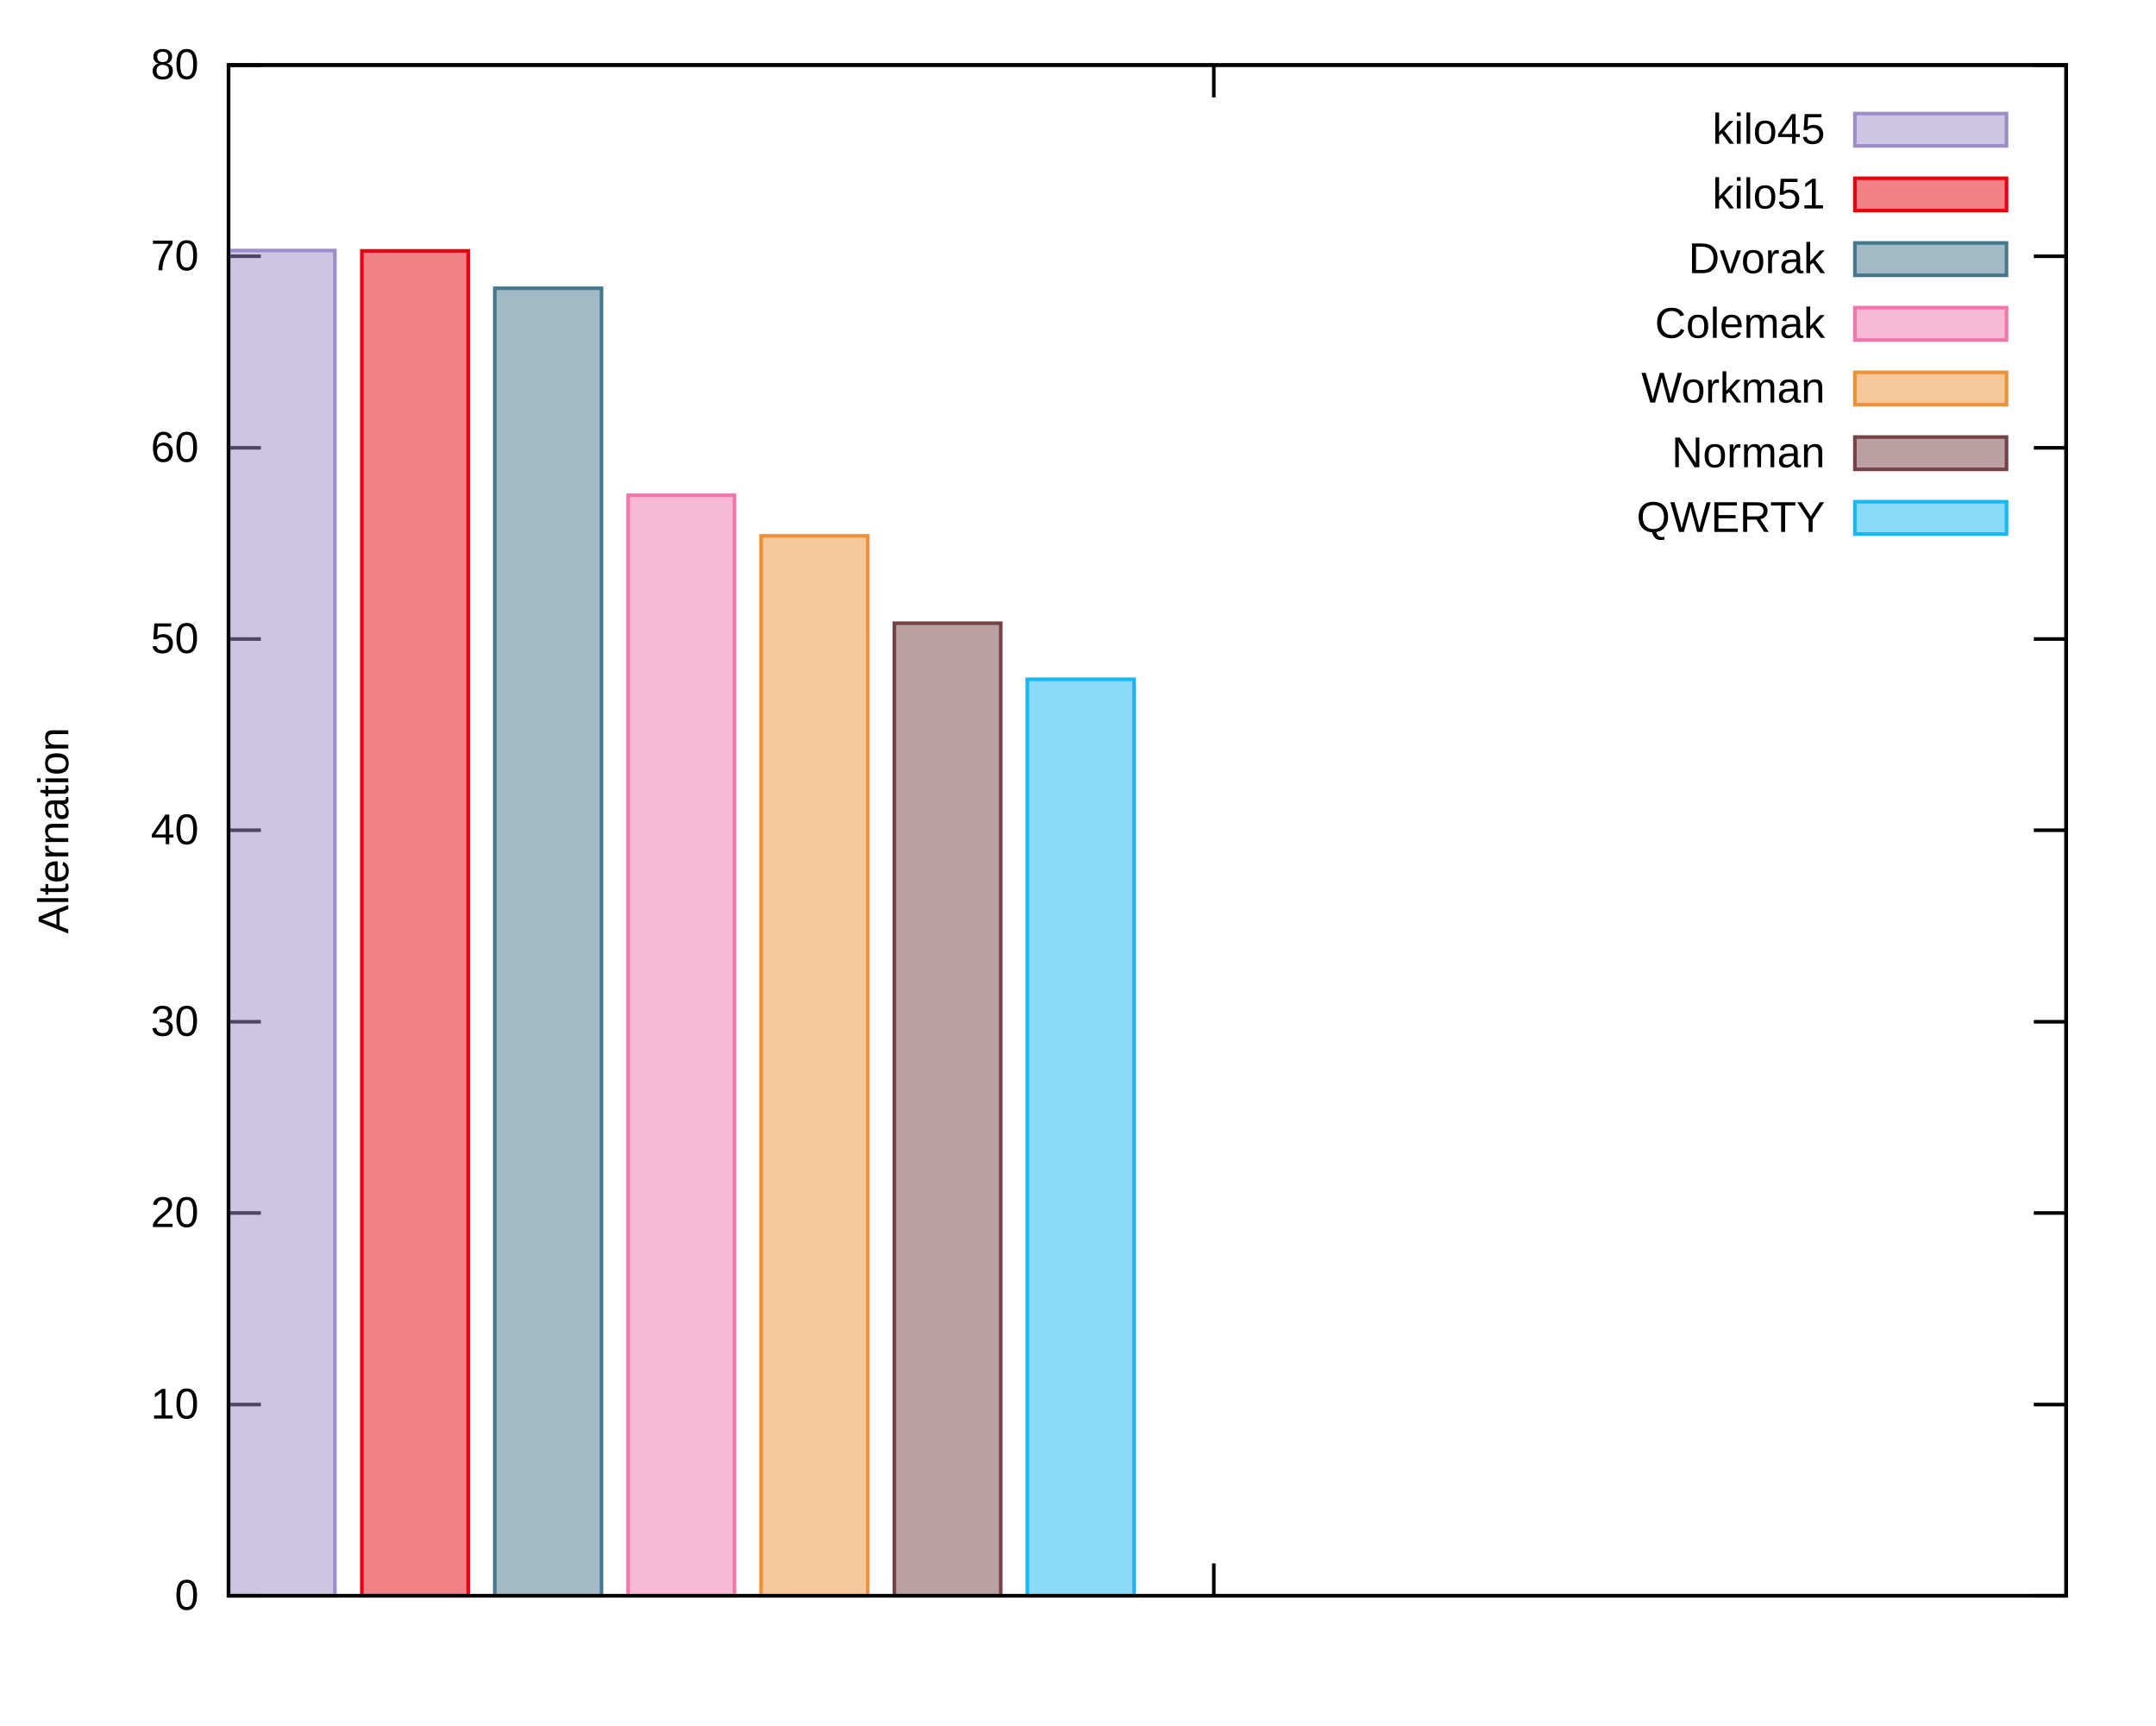
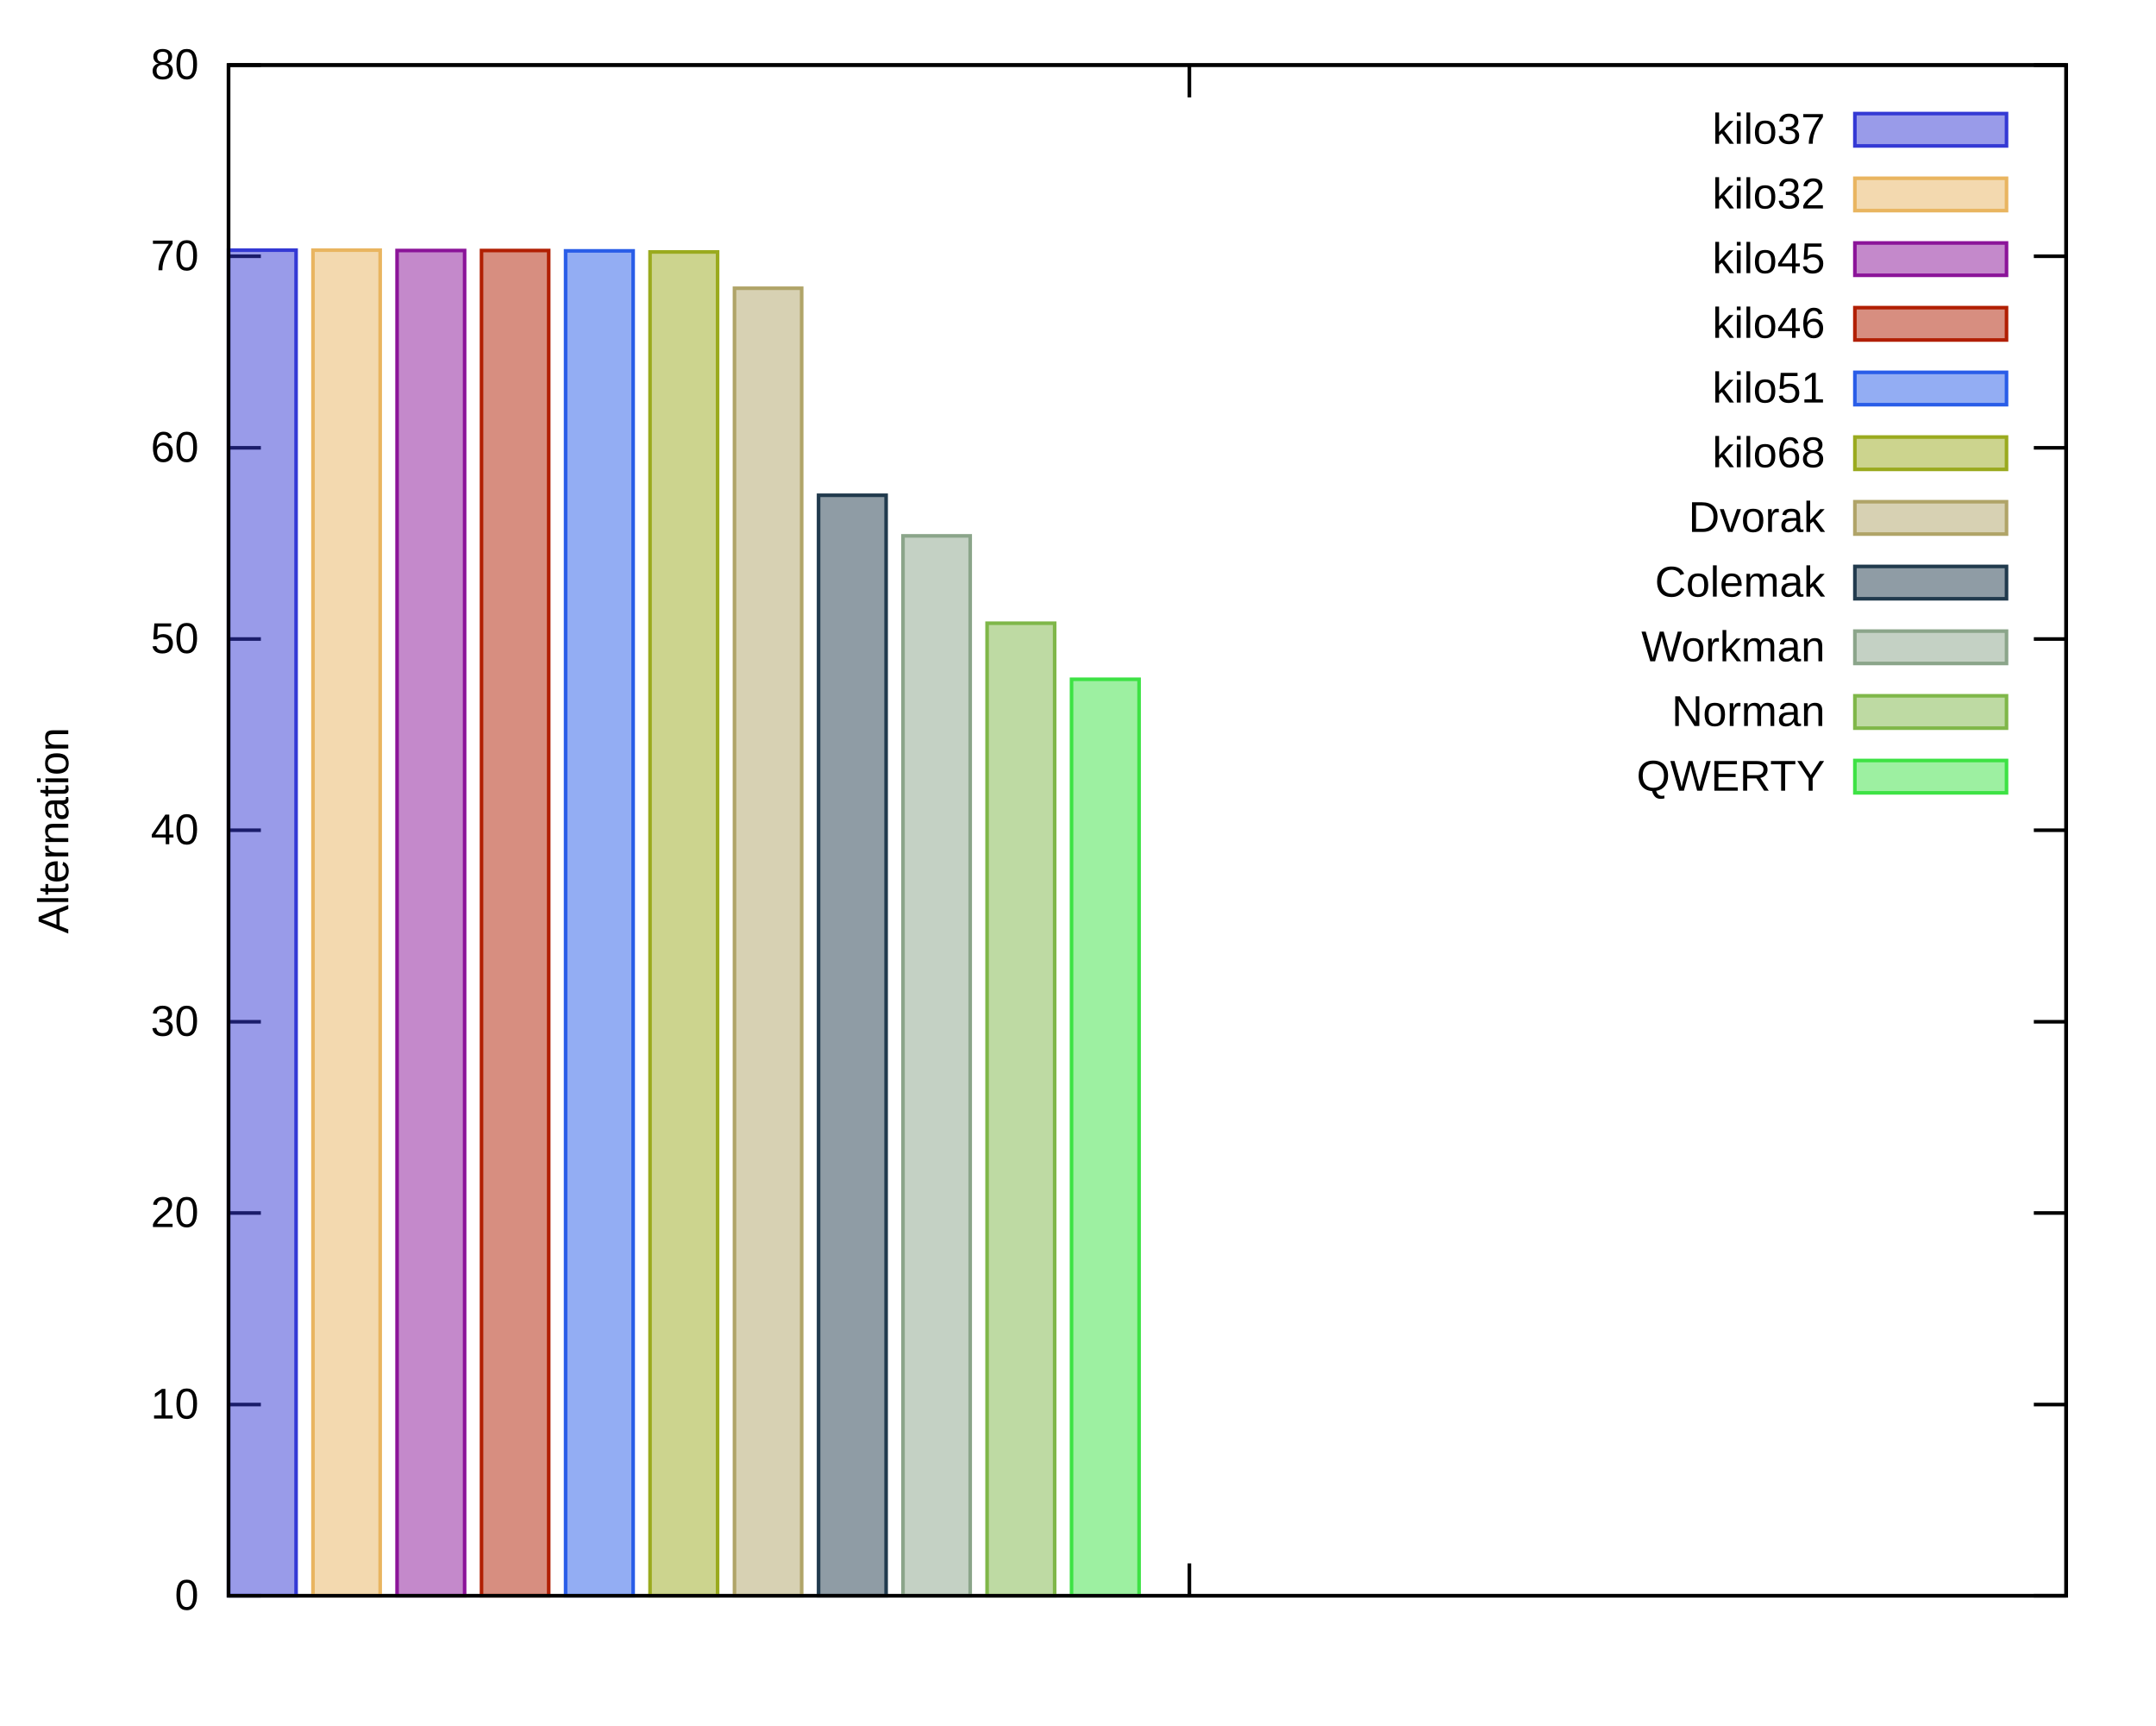
<svg xmlns="http://www.w3.org/2000/svg" xmlns:xlink="http://www.w3.org/1999/xlink" width="600" height="480" viewBox="0 0 600 480">
  <g id="gnuplot_canvas">
    <rect x="0" y="0" width="600" height="480" fill="none" />
    <defs>
      <circle id="gpDot" r="0.5" stroke-width="0.5" stroke="currentColor" />
      <path id="gpPt0" stroke-width="0.222" stroke="currentColor" d="M-1,0 h2 M0,-1 v2" />
      <path id="gpPt1" stroke-width="0.222" stroke="currentColor" d="M-1,-1 L1,1 M1,-1 L-1,1" />
      <path id="gpPt2" stroke-width="0.222" stroke="currentColor" d="M-1,0 L1,0 M0,-1 L0,1 M-1,-1 L1,1 M-1,1 L1,-1" />
      <rect id="gpPt3" stroke-width="0.222" stroke="currentColor" x="-1" y="-1" width="2" height="2" />
      <rect id="gpPt4" stroke-width="0.222" stroke="currentColor" fill="currentColor" x="-1" y="-1" width="2" height="2" />
      <circle id="gpPt5" stroke-width="0.222" stroke="currentColor" cx="0" cy="0" r="1" />
      <use xlink:href="#gpPt5" id="gpPt6" fill="currentColor" stroke="none" />
      <path id="gpPt7" stroke-width="0.222" stroke="currentColor" d="M0,-1.33 L-1.33,0.67 L1.33,0.67 z" />
      <use xlink:href="#gpPt7" id="gpPt8" fill="currentColor" stroke="none" />
      <use xlink:href="#gpPt7" id="gpPt9" stroke="currentColor" transform="rotate(180)" />
      <use xlink:href="#gpPt9" id="gpPt10" fill="currentColor" stroke="none" />
      <use xlink:href="#gpPt3" id="gpPt11" stroke="currentColor" transform="rotate(45)" />
      <use xlink:href="#gpPt11" id="gpPt12" fill="currentColor" stroke="none" />
      <path id="gpPt13" stroke-width="0.222" stroke="currentColor" d="M0,1.330 L1.265,0.411 L0.782,-1.067 L-0.782,-1.076 L-1.265,0.411 z" />
      <use xlink:href="#gpPt13" id="gpPt14" fill="currentColor" stroke="none" />
      <filter id="textbox" filterUnits="objectBoundingBox" x="0" y="0" height="1" width="1">
        <feFlood flood-color="white" flood-opacity="1" result="bgnd" />
        <feComposite in="SourceGraphic" in2="bgnd" operator="atop" />
      </filter>
      <filter id="greybox" filterUnits="objectBoundingBox" x="0" y="0" height="1" width="1">
        <feFlood flood-color="lightgrey" flood-opacity="1" result="grey" />
        <feComposite in="SourceGraphic" in2="grey" operator="atop" />
      </filter>
    </defs>
    <g fill="none" color="white" stroke="currentColor" stroke-width="1.00" stroke-linecap="butt" stroke-linejoin="miter">
</g>
    <g fill="none" color="black" stroke="currentColor" stroke-width="1.00" stroke-linecap="butt" stroke-linejoin="miter">
      <path stroke="black" d="M63.6,444.0 L72.6,444.0 M575.0,444.0 L566.0,444.0  " />
      <g transform="translate(55.3,447.9)" stroke="none" fill="black" font-family="Arial" font-size="12.00" text-anchor="end">
        <text>
          <tspan font-family="Arial"> 0</tspan>
        </text>
      </g>
    </g>
    <g fill="none" color="black" stroke="currentColor" stroke-width="1.00" stroke-linecap="butt" stroke-linejoin="miter">
      <path stroke="black" d="M63.6,390.8 L72.6,390.8 M575.0,390.8 L566.0,390.8  " />
      <g transform="translate(55.3,394.7)" stroke="none" fill="black" font-family="Arial" font-size="12.00" text-anchor="end">
        <text>
          <tspan font-family="Arial"> 10</tspan>
        </text>
      </g>
    </g>
    <g fill="none" color="black" stroke="currentColor" stroke-width="1.00" stroke-linecap="butt" stroke-linejoin="miter">
      <path stroke="black" d="M63.6,337.5 L72.6,337.5 M575.0,337.5 L566.0,337.5  " />
      <g transform="translate(55.3,341.4)" stroke="none" fill="black" font-family="Arial" font-size="12.00" text-anchor="end">
        <text>
          <tspan font-family="Arial"> 20</tspan>
        </text>
      </g>
    </g>
    <g fill="none" color="black" stroke="currentColor" stroke-width="1.00" stroke-linecap="butt" stroke-linejoin="miter">
      <path stroke="black" d="M63.6,284.3 L72.6,284.3 M575.0,284.3 L566.0,284.3  " />
      <g transform="translate(55.3,288.2)" stroke="none" fill="black" font-family="Arial" font-size="12.00" text-anchor="end">
        <text>
          <tspan font-family="Arial"> 30</tspan>
        </text>
      </g>
    </g>
    <g fill="none" color="black" stroke="currentColor" stroke-width="1.00" stroke-linecap="butt" stroke-linejoin="miter">
      <path stroke="black" d="M63.6,231.0 L72.6,231.0 M575.0,231.0 L566.0,231.0  " />
      <g transform="translate(55.3,234.9)" stroke="none" fill="black" font-family="Arial" font-size="12.00" text-anchor="end">
        <text>
          <tspan font-family="Arial"> 40</tspan>
        </text>
      </g>
    </g>
    <g fill="none" color="black" stroke="currentColor" stroke-width="1.00" stroke-linecap="butt" stroke-linejoin="miter">
      <path stroke="black" d="M63.6,177.8 L72.6,177.8 M575.0,177.8 L566.0,177.8  " />
      <g transform="translate(55.3,181.7)" stroke="none" fill="black" font-family="Arial" font-size="12.00" text-anchor="end">
        <text>
          <tspan font-family="Arial"> 50</tspan>
        </text>
      </g>
    </g>
    <g fill="none" color="black" stroke="currentColor" stroke-width="1.00" stroke-linecap="butt" stroke-linejoin="miter">
      <path stroke="black" d="M63.6,124.6 L72.6,124.6 M575.0,124.6 L566.0,124.6  " />
      <g transform="translate(55.3,128.5)" stroke="none" fill="black" font-family="Arial" font-size="12.00" text-anchor="end">
        <text>
          <tspan font-family="Arial"> 60</tspan>
        </text>
      </g>
    </g>
    <g fill="none" color="black" stroke="currentColor" stroke-width="1.00" stroke-linecap="butt" stroke-linejoin="miter">
      <path stroke="black" d="M63.6,71.3 L72.6,71.3 M575.0,71.3 L566.0,71.3  " />
      <g transform="translate(55.3,75.2)" stroke="none" fill="black" font-family="Arial" font-size="12.00" text-anchor="end">
        <text>
          <tspan font-family="Arial"> 70</tspan>
        </text>
      </g>
    </g>
    <g fill="none" color="black" stroke="currentColor" stroke-width="1.00" stroke-linecap="butt" stroke-linejoin="miter">
      <path stroke="black" d="M63.6,18.1 L72.6,18.1 M575.0,18.1 L566.0,18.1  " />
      <g transform="translate(55.3,22.0)" stroke="none" fill="black" font-family="Arial" font-size="12.00" text-anchor="end">
        <text>
          <tspan font-family="Arial"> 80</tspan>
        </text>
      </g>
    </g>
    <g fill="none" color="black" stroke="currentColor" stroke-width="1.00" stroke-linecap="butt" stroke-linejoin="miter">
-       <path stroke="black" d="M337.8,444.0 L337.8,435.0 M337.8,18.1 L337.8,27.1  " />
-       <g transform="translate(337.8,465.9)" stroke="none" fill="black" font-family="Arial" font-size="12.00" text-anchor="middle">
+       <path stroke="black" d="M331.0,444.0 L331.0,435.0 M331.0,18.1 L331.0,27.1  " />
+       <g transform="translate(331.0,465.9)" stroke="none" fill="black" font-family="Arial" font-size="12.00" text-anchor="middle">
        <text />
      </g>
    </g>
    <g fill="none" color="black" stroke="currentColor" stroke-width="1.00" stroke-linecap="butt" stroke-linejoin="miter">
</g>
    <g fill="none" color="black" stroke="currentColor" stroke-width="1.00" stroke-linecap="butt" stroke-linejoin="miter">
      <path stroke="black" d="M63.6,18.1 L63.6,444.0 L575.0,444.0 L575.0,18.1 L63.6,18.1 Z  " />
    </g>
    <g fill="none" color="black" stroke="currentColor" stroke-width="1.00" stroke-linecap="butt" stroke-linejoin="miter">
      <g transform="translate(19.0,231.1) rotate(270)" stroke="none" fill="black" font-family="Arial" font-size="12.00" text-anchor="middle">
        <text>
          <tspan font-family="Arial">Alternation</tspan>
        </text>
      </g>
    </g>
    <g fill="none" color="black" stroke="currentColor" stroke-width="1.00" stroke-linecap="butt" stroke-linejoin="miter">
</g>
    <g id="gnuplot_plot_1">
      <g fill="none" color="black" stroke="currentColor" stroke-width="1.00" stroke-linecap="butt" stroke-linejoin="miter">
        <g transform="translate(507.9,40.0)" stroke="none" fill="black" font-family="Arial" font-size="12.00" text-anchor="end">
          <text>
+             <tspan font-family="Arial">kilo37</tspan>
+           </text>
+         </g>
+       </g>
+       <g fill="none" color="black" stroke="currentColor" stroke-width="1.00" stroke-linecap="butt" stroke-linejoin="miter">
+         <g stroke="none" shape-rendering="crispEdges">
+           <polygon fill="rgb( 52,  57, 212)" fill-opacity="0.5" points="516.2,40.6 558.4,40.6 558.4,31.6 516.2,31.6 " />
+         </g>
+         <path stroke="rgb( 52,  57, 212)" d="M516.2,40.6 L558.4,40.6 L558.4,31.6 L516.2,31.6 L516.2,40.6 Z  " />
+       </g>
+       <g fill="none" color="black" stroke="currentColor" stroke-width="1.00" stroke-linecap="butt" stroke-linejoin="miter">
+         <g stroke="none" shape-rendering="crispEdges">
+           <polygon fill="rgb( 52,  57, 212)" fill-opacity="0.5" points="63.6,444.0 82.5,444.0 82.5,69.5 63.6,69.5 " />
+         </g>
+         <path stroke="rgb( 52,  57, 212)" d="M63.6,444.0 L63.6,69.6 L82.4,69.6 L82.4,444.0 L63.6,444.0 Z  " />
+       </g>
+     </g>
+     <g id="gnuplot_plot_2">
+       <g fill="none" color="black" stroke="currentColor" stroke-width="1.00" stroke-linecap="butt" stroke-linejoin="miter">
+         <g transform="translate(507.9,58.0)" stroke="none" fill="black" font-family="Arial" font-size="12.00" text-anchor="end">
+           <text>
+             <tspan font-family="Arial">kilo32</tspan>
+           </text>
+         </g>
+       </g>
+       <g fill="none" color="black" stroke="currentColor" stroke-width="1.00" stroke-linecap="butt" stroke-linejoin="miter">
+         <g stroke="none" shape-rendering="crispEdges">
+           <polygon fill="rgb(233, 181,  96)" fill-opacity="0.5" points="516.2,58.6 558.4,58.6 558.4,49.6 516.2,49.6 " />
+         </g>
+         <path stroke="rgb(233, 181,  96)" d="M516.2,58.6 L558.4,58.6 L558.4,49.6 L516.2,49.6 L516.2,58.6 Z  " />
+       </g>
+       <g fill="none" color="black" stroke="currentColor" stroke-width="1.00" stroke-linecap="butt" stroke-linejoin="miter">
+         <g stroke="none" shape-rendering="crispEdges">
+           <polygon fill="rgb(233, 181,  96)" fill-opacity="0.5" points="87.1,444.0 105.9,444.0 105.9,69.5 87.1,69.5 " />
+         </g>
+         <path stroke="rgb(233, 181,  96)" d="M87.1,444.0 L87.1,69.6 L105.8,69.6 L105.8,444.0 L87.1,444.0 Z  " />
+       </g>
+     </g>
+     <g id="gnuplot_plot_3">
+       <g fill="none" color="black" stroke="currentColor" stroke-width="1.00" stroke-linecap="butt" stroke-linejoin="miter">
+         <g transform="translate(507.9,76.0)" stroke="none" fill="black" font-family="Arial" font-size="12.00" text-anchor="end">
+           <text>
            <tspan font-family="Arial">kilo45</tspan>
          </text>
        </g>
      </g>
      <g fill="none" color="black" stroke="currentColor" stroke-width="1.00" stroke-linecap="butt" stroke-linejoin="miter">
        <g stroke="none" shape-rendering="crispEdges">
-           <polygon fill="rgb(156, 140, 200)" fill-opacity="0.5" points="516.2,40.6 558.4,40.6 558.4,31.6 516.2,31.6 " />
-         </g>
-         <path stroke="rgb(156, 140, 200)" d="M516.2,40.6 L558.4,40.6 L558.4,31.6 L516.2,31.6 L516.2,40.6 Z  " />
-       </g>
-       <g fill="none" color="black" stroke="currentColor" stroke-width="1.00" stroke-linecap="butt" stroke-linejoin="miter">
-         <g stroke="none" shape-rendering="crispEdges">
-           <polygon fill="rgb(156, 140, 200)" fill-opacity="0.5" points="63.6,444.0 93.3,444.0 93.3,69.6 63.6,69.6 " />
-         </g>
-         <path stroke="rgb(156, 140, 200)" d="M63.6,444.0 L63.6,69.7 L93.2,69.7 L93.2,444.0 L63.6,444.0 Z  " />
-       </g>
-     </g>
-     <g id="gnuplot_plot_2">
-       <g fill="none" color="black" stroke="currentColor" stroke-width="1.00" stroke-linecap="butt" stroke-linejoin="miter">
-         <g transform="translate(507.9,58.0)" stroke="none" fill="black" font-family="Arial" font-size="12.00" text-anchor="end">
+           <polygon fill="rgb(139,  20, 153)" fill-opacity="0.5" points="516.2,76.6 558.4,76.6 558.4,67.6 516.2,67.6 " />
+         </g>
+         <path stroke="rgb(139,  20, 153)" d="M516.2,76.6 L558.4,76.6 L558.4,67.6 L516.2,67.6 L516.2,76.6 Z  " />
+       </g>
+       <g fill="none" color="black" stroke="currentColor" stroke-width="1.00" stroke-linecap="butt" stroke-linejoin="miter">
+         <g stroke="none" shape-rendering="crispEdges">
+           <polygon fill="rgb(139,  20, 153)" fill-opacity="0.5" points="110.5,444.0 129.4,444.0 129.4,69.6 110.5,69.6 " />
+         </g>
+         <path stroke="rgb(139,  20, 153)" d="M110.5,444.0 L110.5,69.7 L129.3,69.7 L129.3,444.0 L110.5,444.0 Z  " />
+       </g>
+     </g>
+     <g id="gnuplot_plot_4">
+       <g fill="none" color="black" stroke="currentColor" stroke-width="1.00" stroke-linecap="butt" stroke-linejoin="miter">
+         <g transform="translate(507.9,94.0)" stroke="none" fill="black" font-family="Arial" font-size="12.00" text-anchor="end">
+           <text>
+             <tspan font-family="Arial">kilo46</tspan>
+           </text>
+         </g>
+       </g>
+       <g fill="none" color="black" stroke="currentColor" stroke-width="1.00" stroke-linecap="butt" stroke-linejoin="miter">
+         <g stroke="none" shape-rendering="crispEdges">
+           <polygon fill="rgb(177,  31,   3)" fill-opacity="0.5" points="516.2,94.6 558.4,94.6 558.4,85.6 516.2,85.6 " />
+         </g>
+         <path stroke="rgb(177,  31,   3)" d="M516.2,94.6 L558.4,94.6 L558.4,85.6 L516.2,85.6 L516.2,94.6 Z  " />
+       </g>
+       <g fill="none" color="black" stroke="currentColor" stroke-width="1.00" stroke-linecap="butt" stroke-linejoin="miter">
+         <g stroke="none" shape-rendering="crispEdges">
+           <polygon fill="rgb(177,  31,   3)" fill-opacity="0.5" points="134.0,444.0 152.8,444.0 152.8,69.6 134.0,69.6 " />
+         </g>
+         <path stroke="rgb(177,  31,   3)" d="M134.0,444.0 L134.0,69.7 L152.7,69.7 L152.7,444.0 L134.0,444.0 Z  " />
+       </g>
+     </g>
+     <g id="gnuplot_plot_5">
+       <g fill="none" color="black" stroke="currentColor" stroke-width="1.00" stroke-linecap="butt" stroke-linejoin="miter">
+         <g transform="translate(507.9,112.0)" stroke="none" fill="black" font-family="Arial" font-size="12.00" text-anchor="end">
          <text>
            <tspan font-family="Arial">kilo51</tspan>
          </text>
        </g>
      </g>
      <g fill="none" color="black" stroke="currentColor" stroke-width="1.00" stroke-linecap="butt" stroke-linejoin="miter">
        <g stroke="none" shape-rendering="crispEdges">
-           <polygon fill="rgb(232,   2,  15)" fill-opacity="0.5" points="516.2,58.6 558.4,58.6 558.4,49.6 516.2,49.6 " />
-         </g>
-         <path stroke="rgb(232,   2,  15)" d="M516.2,58.6 L558.4,58.6 L558.4,49.6 L516.2,49.6 L516.2,58.6 Z  " />
-       </g>
-       <g fill="none" color="black" stroke="currentColor" stroke-width="1.00" stroke-linecap="butt" stroke-linejoin="miter">
-         <g stroke="none" shape-rendering="crispEdges">
-           <polygon fill="rgb(232,   2,  15)" fill-opacity="0.5" points="100.7,444.0 130.4,444.0 130.4,69.7 100.7,69.7 " />
-         </g>
-         <path stroke="rgb(232,   2,  15)" d="M100.7,444.0 L100.7,69.8 L130.3,69.8 L130.3,444.0 L100.7,444.0 Z  " />
-       </g>
-     </g>
-     <g id="gnuplot_plot_3">
-       <g fill="none" color="black" stroke="currentColor" stroke-width="1.00" stroke-linecap="butt" stroke-linejoin="miter">
-         <g transform="translate(507.9,76.0)" stroke="none" fill="black" font-family="Arial" font-size="12.00" text-anchor="end">
+           <polygon fill="rgb( 41,  93, 232)" fill-opacity="0.5" points="516.2,112.6 558.4,112.6 558.4,103.6 516.2,103.6 " />
+         </g>
+         <path stroke="rgb( 41,  93, 232)" d="M516.2,112.6 L558.4,112.6 L558.4,103.6 L516.2,103.6 L516.2,112.6 Z  " />
+       </g>
+       <g fill="none" color="black" stroke="currentColor" stroke-width="1.00" stroke-linecap="butt" stroke-linejoin="miter">
+         <g stroke="none" shape-rendering="crispEdges">
+           <polygon fill="rgb( 41,  93, 232)" fill-opacity="0.5" points="157.4,444.0 176.3,444.0 176.3,69.7 157.4,69.7 " />
+         </g>
+         <path stroke="rgb( 41,  93, 232)" d="M157.4,444.0 L157.4,69.8 L176.2,69.8 L176.2,444.0 L157.4,444.0 Z  " />
+       </g>
+     </g>
+     <g id="gnuplot_plot_6">
+       <g fill="none" color="black" stroke="currentColor" stroke-width="1.00" stroke-linecap="butt" stroke-linejoin="miter">
+         <g transform="translate(507.9,130.0)" stroke="none" fill="black" font-family="Arial" font-size="12.00" text-anchor="end">
+           <text>
+             <tspan font-family="Arial">kilo68</tspan>
+           </text>
+         </g>
+       </g>
+       <g fill="none" color="black" stroke="currentColor" stroke-width="1.00" stroke-linecap="butt" stroke-linejoin="miter">
+         <g stroke="none" shape-rendering="crispEdges">
+           <polygon fill="rgb(154, 170,  30)" fill-opacity="0.5" points="516.2,130.6 558.4,130.6 558.4,121.6 516.2,121.6 " />
+         </g>
+         <path stroke="rgb(154, 170,  30)" d="M516.2,130.6 L558.4,130.6 L558.4,121.6 L516.2,121.6 L516.2,130.6 Z  " />
+       </g>
+       <g fill="none" color="black" stroke="currentColor" stroke-width="1.00" stroke-linecap="butt" stroke-linejoin="miter">
+         <g stroke="none" shape-rendering="crispEdges">
+           <polygon fill="rgb(154, 170,  30)" fill-opacity="0.5" points="180.9,444.0 199.8,444.0 199.8,70.0 180.9,70.0 " />
+         </g>
+         <path stroke="rgb(154, 170,  30)" d="M180.9,444.0 L180.9,70.1 L199.7,70.1 L199.7,444.0 L180.9,444.0 Z  " />
+       </g>
+     </g>
+     <g id="gnuplot_plot_7">
+       <g fill="none" color="black" stroke="currentColor" stroke-width="1.00" stroke-linecap="butt" stroke-linejoin="miter">
+         <g transform="translate(507.9,148.0)" stroke="none" fill="black" font-family="Arial" font-size="12.00" text-anchor="end">
          <text>
            <tspan font-family="Arial">Dvorak</tspan>
          </text>
        </g>
      </g>
      <g fill="none" color="black" stroke="currentColor" stroke-width="1.00" stroke-linecap="butt" stroke-linejoin="miter">
        <g stroke="none" shape-rendering="crispEdges">
-           <polygon fill="rgb( 70, 119, 142)" fill-opacity="0.5" points="516.2,76.6 558.4,76.6 558.4,67.6 516.2,67.6 " />
-         </g>
-         <path stroke="rgb( 70, 119, 142)" d="M516.2,76.6 L558.4,76.6 L558.4,67.6 L516.2,67.6 L516.2,76.6 Z  " />
-       </g>
-       <g fill="none" color="black" stroke="currentColor" stroke-width="1.00" stroke-linecap="butt" stroke-linejoin="miter">
-         <g stroke="none" shape-rendering="crispEdges">
-           <polygon fill="rgb( 70, 119, 142)" fill-opacity="0.5" points="137.7,444.0 167.5,444.0 167.5,80.1 137.7,80.1 " />
-         </g>
-         <path stroke="rgb( 70, 119, 142)" d="M137.7,444.0 L137.7,80.2 L167.4,80.2 L167.4,444.0 L137.7,444.0 Z  " />
-       </g>
-     </g>
-     <g id="gnuplot_plot_4">
-       <g fill="none" color="black" stroke="currentColor" stroke-width="1.00" stroke-linecap="butt" stroke-linejoin="miter">
-         <g transform="translate(507.9,94.0)" stroke="none" fill="black" font-family="Arial" font-size="12.00" text-anchor="end">
+           <polygon fill="rgb(176, 164, 104)" fill-opacity="0.5" points="516.2,148.6 558.4,148.6 558.4,139.6 516.2,139.6 " />
+         </g>
+         <path stroke="rgb(176, 164, 104)" d="M516.2,148.6 L558.4,148.6 L558.4,139.6 L516.2,139.6 L516.2,148.6 Z  " />
+       </g>
+       <g fill="none" color="black" stroke="currentColor" stroke-width="1.00" stroke-linecap="butt" stroke-linejoin="miter">
+         <g stroke="none" shape-rendering="crispEdges">
+           <polygon fill="rgb(176, 164, 104)" fill-opacity="0.5" points="204.4,444.0 223.2,444.0 223.2,80.1 204.4,80.1 " />
+         </g>
+         <path stroke="rgb(176, 164, 104)" d="M204.4,444.0 L204.4,80.2 L223.1,80.2 L223.1,444.0 L204.4,444.0 Z  " />
+       </g>
+     </g>
+     <g id="gnuplot_plot_8">
+       <g fill="none" color="black" stroke="currentColor" stroke-width="1.00" stroke-linecap="butt" stroke-linejoin="miter">
+         <g transform="translate(507.9,166.0)" stroke="none" fill="black" font-family="Arial" font-size="12.00" text-anchor="end">
          <text>
            <tspan font-family="Arial">Colemak</tspan>
          </text>
        </g>
      </g>
      <g fill="none" color="black" stroke="currentColor" stroke-width="1.00" stroke-linecap="butt" stroke-linejoin="miter">
        <g stroke="none" shape-rendering="crispEdges">
-           <polygon fill="rgb(242, 117, 171)" fill-opacity="0.5" points="516.2,94.6 558.4,94.6 558.4,85.6 516.2,85.6 " />
-         </g>
-         <path stroke="rgb(242, 117, 171)" d="M516.2,94.6 L558.4,94.6 L558.4,85.6 L516.2,85.6 L516.2,94.6 Z  " />
-       </g>
-       <g fill="none" color="black" stroke="currentColor" stroke-width="1.00" stroke-linecap="butt" stroke-linejoin="miter">
-         <g stroke="none" shape-rendering="crispEdges">
-           <polygon fill="rgb(242, 117, 171)" fill-opacity="0.5" points="174.8,444.0 204.5,444.0 204.5,137.7 174.8,137.7 " />
-         </g>
-         <path stroke="rgb(242, 117, 171)" d="M174.8,444.0 L174.8,137.8 L204.4,137.8 L204.4,444.0 L174.8,444.0 Z  " />
-       </g>
-     </g>
-     <g id="gnuplot_plot_5">
-       <g fill="none" color="black" stroke="currentColor" stroke-width="1.00" stroke-linecap="butt" stroke-linejoin="miter">
-         <g transform="translate(507.9,112.0)" stroke="none" fill="black" font-family="Arial" font-size="12.00" text-anchor="end">
+           <polygon fill="rgb( 33,  58,  77)" fill-opacity="0.5" points="516.2,166.6 558.4,166.6 558.4,157.6 516.2,157.6 " />
+         </g>
+         <path stroke="rgb( 33,  58,  77)" d="M516.2,166.6 L558.4,166.6 L558.4,157.6 L516.2,157.6 L516.2,166.6 Z  " />
+       </g>
+       <g fill="none" color="black" stroke="currentColor" stroke-width="1.00" stroke-linecap="butt" stroke-linejoin="miter">
+         <g stroke="none" shape-rendering="crispEdges">
+           <polygon fill="rgb( 33,  58,  77)" fill-opacity="0.5" points="227.8,444.0 246.7,444.0 246.7,137.7 227.8,137.7 " />
+         </g>
+         <path stroke="rgb( 33,  58,  77)" d="M227.8,444.0 L227.8,137.8 L246.6,137.8 L246.6,444.0 L227.8,444.0 Z  " />
+       </g>
+     </g>
+     <g id="gnuplot_plot_9">
+       <g fill="none" color="black" stroke="currentColor" stroke-width="1.00" stroke-linecap="butt" stroke-linejoin="miter">
+         <g transform="translate(507.9,184.0)" stroke="none" fill="black" font-family="Arial" font-size="12.00" text-anchor="end">
          <text>
            <tspan font-family="Arial">Workman</tspan>
          </text>
        </g>
      </g>
      <g fill="none" color="black" stroke="currentColor" stroke-width="1.00" stroke-linecap="butt" stroke-linejoin="miter">
        <g stroke="none" shape-rendering="crispEdges">
-           <polygon fill="rgb(237, 145,  57)" fill-opacity="0.5" points="516.2,112.6 558.4,112.6 558.4,103.6 516.2,103.6 " />
-         </g>
-         <path stroke="rgb(237, 145,  57)" d="M516.2,112.6 L558.4,112.6 L558.4,103.6 L516.2,103.6 L516.2,112.6 Z  " />
-       </g>
-       <g fill="none" color="black" stroke="currentColor" stroke-width="1.00" stroke-linecap="butt" stroke-linejoin="miter">
-         <g stroke="none" shape-rendering="crispEdges">
-           <polygon fill="rgb(237, 145,  57)" fill-opacity="0.5" points="211.8,444.0 241.6,444.0 241.6,149.0 211.8,149.0 " />
-         </g>
-         <path stroke="rgb(237, 145,  57)" d="M211.8,444.0 L211.8,149.1 L241.5,149.1 L241.5,444.0 L211.8,444.0 Z  " />
-       </g>
-     </g>
-     <g id="gnuplot_plot_6">
-       <g fill="none" color="black" stroke="currentColor" stroke-width="1.00" stroke-linecap="butt" stroke-linejoin="miter">
-         <g transform="translate(507.9,130.0)" stroke="none" fill="black" font-family="Arial" font-size="12.00" text-anchor="end">
+           <polygon fill="rgb(139, 165, 138)" fill-opacity="0.5" points="516.2,184.6 558.4,184.6 558.4,175.6 516.2,175.6 " />
+         </g>
+         <path stroke="rgb(139, 165, 138)" d="M516.2,184.6 L558.4,184.6 L558.4,175.6 L516.2,175.6 L516.2,184.6 Z  " />
+       </g>
+       <g fill="none" color="black" stroke="currentColor" stroke-width="1.00" stroke-linecap="butt" stroke-linejoin="miter">
+         <g stroke="none" shape-rendering="crispEdges">
+           <polygon fill="rgb(139, 165, 138)" fill-opacity="0.5" points="251.3,444.0 270.1,444.0 270.1,149.0 251.3,149.0 " />
+         </g>
+         <path stroke="rgb(139, 165, 138)" d="M251.3,444.0 L251.3,149.1 L270.0,149.1 L270.0,444.0 L251.3,444.0 Z  " />
+       </g>
+     </g>
+     <g id="gnuplot_plot_10">
+       <g fill="none" color="black" stroke="currentColor" stroke-width="1.00" stroke-linecap="butt" stroke-linejoin="miter">
+         <g transform="translate(507.9,202.0)" stroke="none" fill="black" font-family="Arial" font-size="12.00" text-anchor="end">
          <text>
            <tspan font-family="Arial">Norman</tspan>
          </text>
        </g>
      </g>
      <g fill="none" color="black" stroke="currentColor" stroke-width="1.00" stroke-linecap="butt" stroke-linejoin="miter">
        <g stroke="none" shape-rendering="crispEdges">
-           <polygon fill="rgb(118,  66,  70)" fill-opacity="0.5" points="516.2,130.6 558.4,130.6 558.4,121.6 516.2,121.6 " />
-         </g>
-         <path stroke="rgb(118,  66,  70)" d="M516.2,130.6 L558.4,130.6 L558.4,121.6 L516.2,121.6 L516.2,130.6 Z  " />
-       </g>
-       <g fill="none" color="black" stroke="currentColor" stroke-width="1.00" stroke-linecap="butt" stroke-linejoin="miter">
-         <g stroke="none" shape-rendering="crispEdges">
-           <polygon fill="rgb(118,  66,  70)" fill-opacity="0.5" points="248.9,444.0 278.6,444.0 278.6,173.3 248.9,173.3 " />
-         </g>
-         <path stroke="rgb(118,  66,  70)" d="M248.9,444.0 L248.9,173.4 L278.5,173.4 L278.5,444.0 L248.9,444.0 Z  " />
-       </g>
-     </g>
-     <g id="gnuplot_plot_7">
-       <g fill="none" color="black" stroke="currentColor" stroke-width="1.00" stroke-linecap="butt" stroke-linejoin="miter">
-         <g transform="translate(507.9,148.0)" stroke="none" fill="black" font-family="Arial" font-size="12.00" text-anchor="end">
+           <polygon fill="rgb(127, 183,  73)" fill-opacity="0.5" points="516.2,202.6 558.4,202.6 558.4,193.6 516.2,193.6 " />
+         </g>
+         <path stroke="rgb(127, 183,  73)" d="M516.2,202.6 L558.4,202.6 L558.4,193.6 L516.2,193.6 L516.2,202.6 Z  " />
+       </g>
+       <g fill="none" color="black" stroke="currentColor" stroke-width="1.00" stroke-linecap="butt" stroke-linejoin="miter">
+         <g stroke="none" shape-rendering="crispEdges">
+           <polygon fill="rgb(127, 183,  73)" fill-opacity="0.5" points="274.7,444.0 293.6,444.0 293.6,173.3 274.7,173.3 " />
+         </g>
+         <path stroke="rgb(127, 183,  73)" d="M274.7,444.0 L274.7,173.4 L293.5,173.4 L293.5,444.0 L274.7,444.0 Z  " />
+       </g>
+     </g>
+     <g id="gnuplot_plot_11">
+       <g fill="none" color="black" stroke="currentColor" stroke-width="1.00" stroke-linecap="butt" stroke-linejoin="miter">
+         <g transform="translate(507.9,220.0)" stroke="none" fill="black" font-family="Arial" font-size="12.00" text-anchor="end">
          <text>
            <tspan font-family="Arial">QWERTY</tspan>
          </text>
        </g>
      </g>
      <g fill="none" color="black" stroke="currentColor" stroke-width="1.00" stroke-linecap="butt" stroke-linejoin="miter">
        <g stroke="none" shape-rendering="crispEdges">
-           <polygon fill="rgb( 22, 183, 245)" fill-opacity="0.5" points="516.2,148.6 558.4,148.6 558.4,139.6 516.2,139.6 " />
-         </g>
-         <path stroke="rgb( 22, 183, 245)" d="M516.2,148.6 L558.4,148.6 L558.4,139.6 L516.2,139.6 L516.2,148.6 Z  " />
-       </g>
-       <g fill="none" color="black" stroke="currentColor" stroke-width="1.00" stroke-linecap="butt" stroke-linejoin="miter">
-         <g stroke="none" shape-rendering="crispEdges">
-           <polygon fill="rgb( 22, 183, 245)" fill-opacity="0.5" points="285.9,444.0 315.7,444.0 315.7,188.9 285.9,188.9 " />
-         </g>
-         <path stroke="rgb( 22, 183, 245)" d="M285.9,444.0 L285.9,189.0 L315.6,189.0 L315.6,444.0 L285.9,444.0 Z  " />
-       </g>
-     </g>
-     <g id="gnuplot_plot_8">
+           <polygon fill="rgb( 61, 226,  68)" fill-opacity="0.5" points="516.2,220.6 558.4,220.6 558.4,211.6 516.2,211.6 " />
+         </g>
+         <path stroke="rgb( 61, 226,  68)" d="M516.2,220.6 L558.4,220.6 L558.4,211.6 L516.2,211.6 L516.2,220.6 Z  " />
+       </g>
+       <g fill="none" color="black" stroke="currentColor" stroke-width="1.00" stroke-linecap="butt" stroke-linejoin="miter">
+         <g stroke="none" shape-rendering="crispEdges">
+           <polygon fill="rgb( 61, 226,  68)" fill-opacity="0.5" points="298.2,444.0 317.1,444.0 317.1,188.9 298.2,188.9 " />
+         </g>
+         <path stroke="rgb( 61, 226,  68)" d="M298.2,444.0 L298.2,189.0 L317.0,189.0 L317.0,444.0 L298.2,444.0 Z  " />
+       </g>
+     </g>
+     <g id="gnuplot_plot_12">
      <g fill="none" color="black" stroke="currentColor" stroke-width="1.00" stroke-linecap="butt" stroke-linejoin="miter">
</g>
    </g>
    <g fill="none" color="white" stroke="rgb(  0,   0,   0)" stroke-width="2.00" stroke-linecap="butt" stroke-linejoin="miter">
</g>
    <g fill="none" color="black" stroke="currentColor" stroke-width="2.00" stroke-linecap="butt" stroke-linejoin="miter">
</g>
    <g fill="none" color="black" stroke="black" stroke-width="1.00" stroke-linecap="butt" stroke-linejoin="miter">
</g>
    <g fill="none" color="black" stroke="currentColor" stroke-width="1.00" stroke-linecap="butt" stroke-linejoin="miter">
      <path stroke="black" d="M63.6,18.1 L63.6,444.0 L575.0,444.0 L575.0,18.1 L63.6,18.1 Z  " />
    </g>
    <g fill="none" color="black" stroke="currentColor" stroke-width="1.00" stroke-linecap="butt" stroke-linejoin="miter">
</g>
  </g>
</svg>
